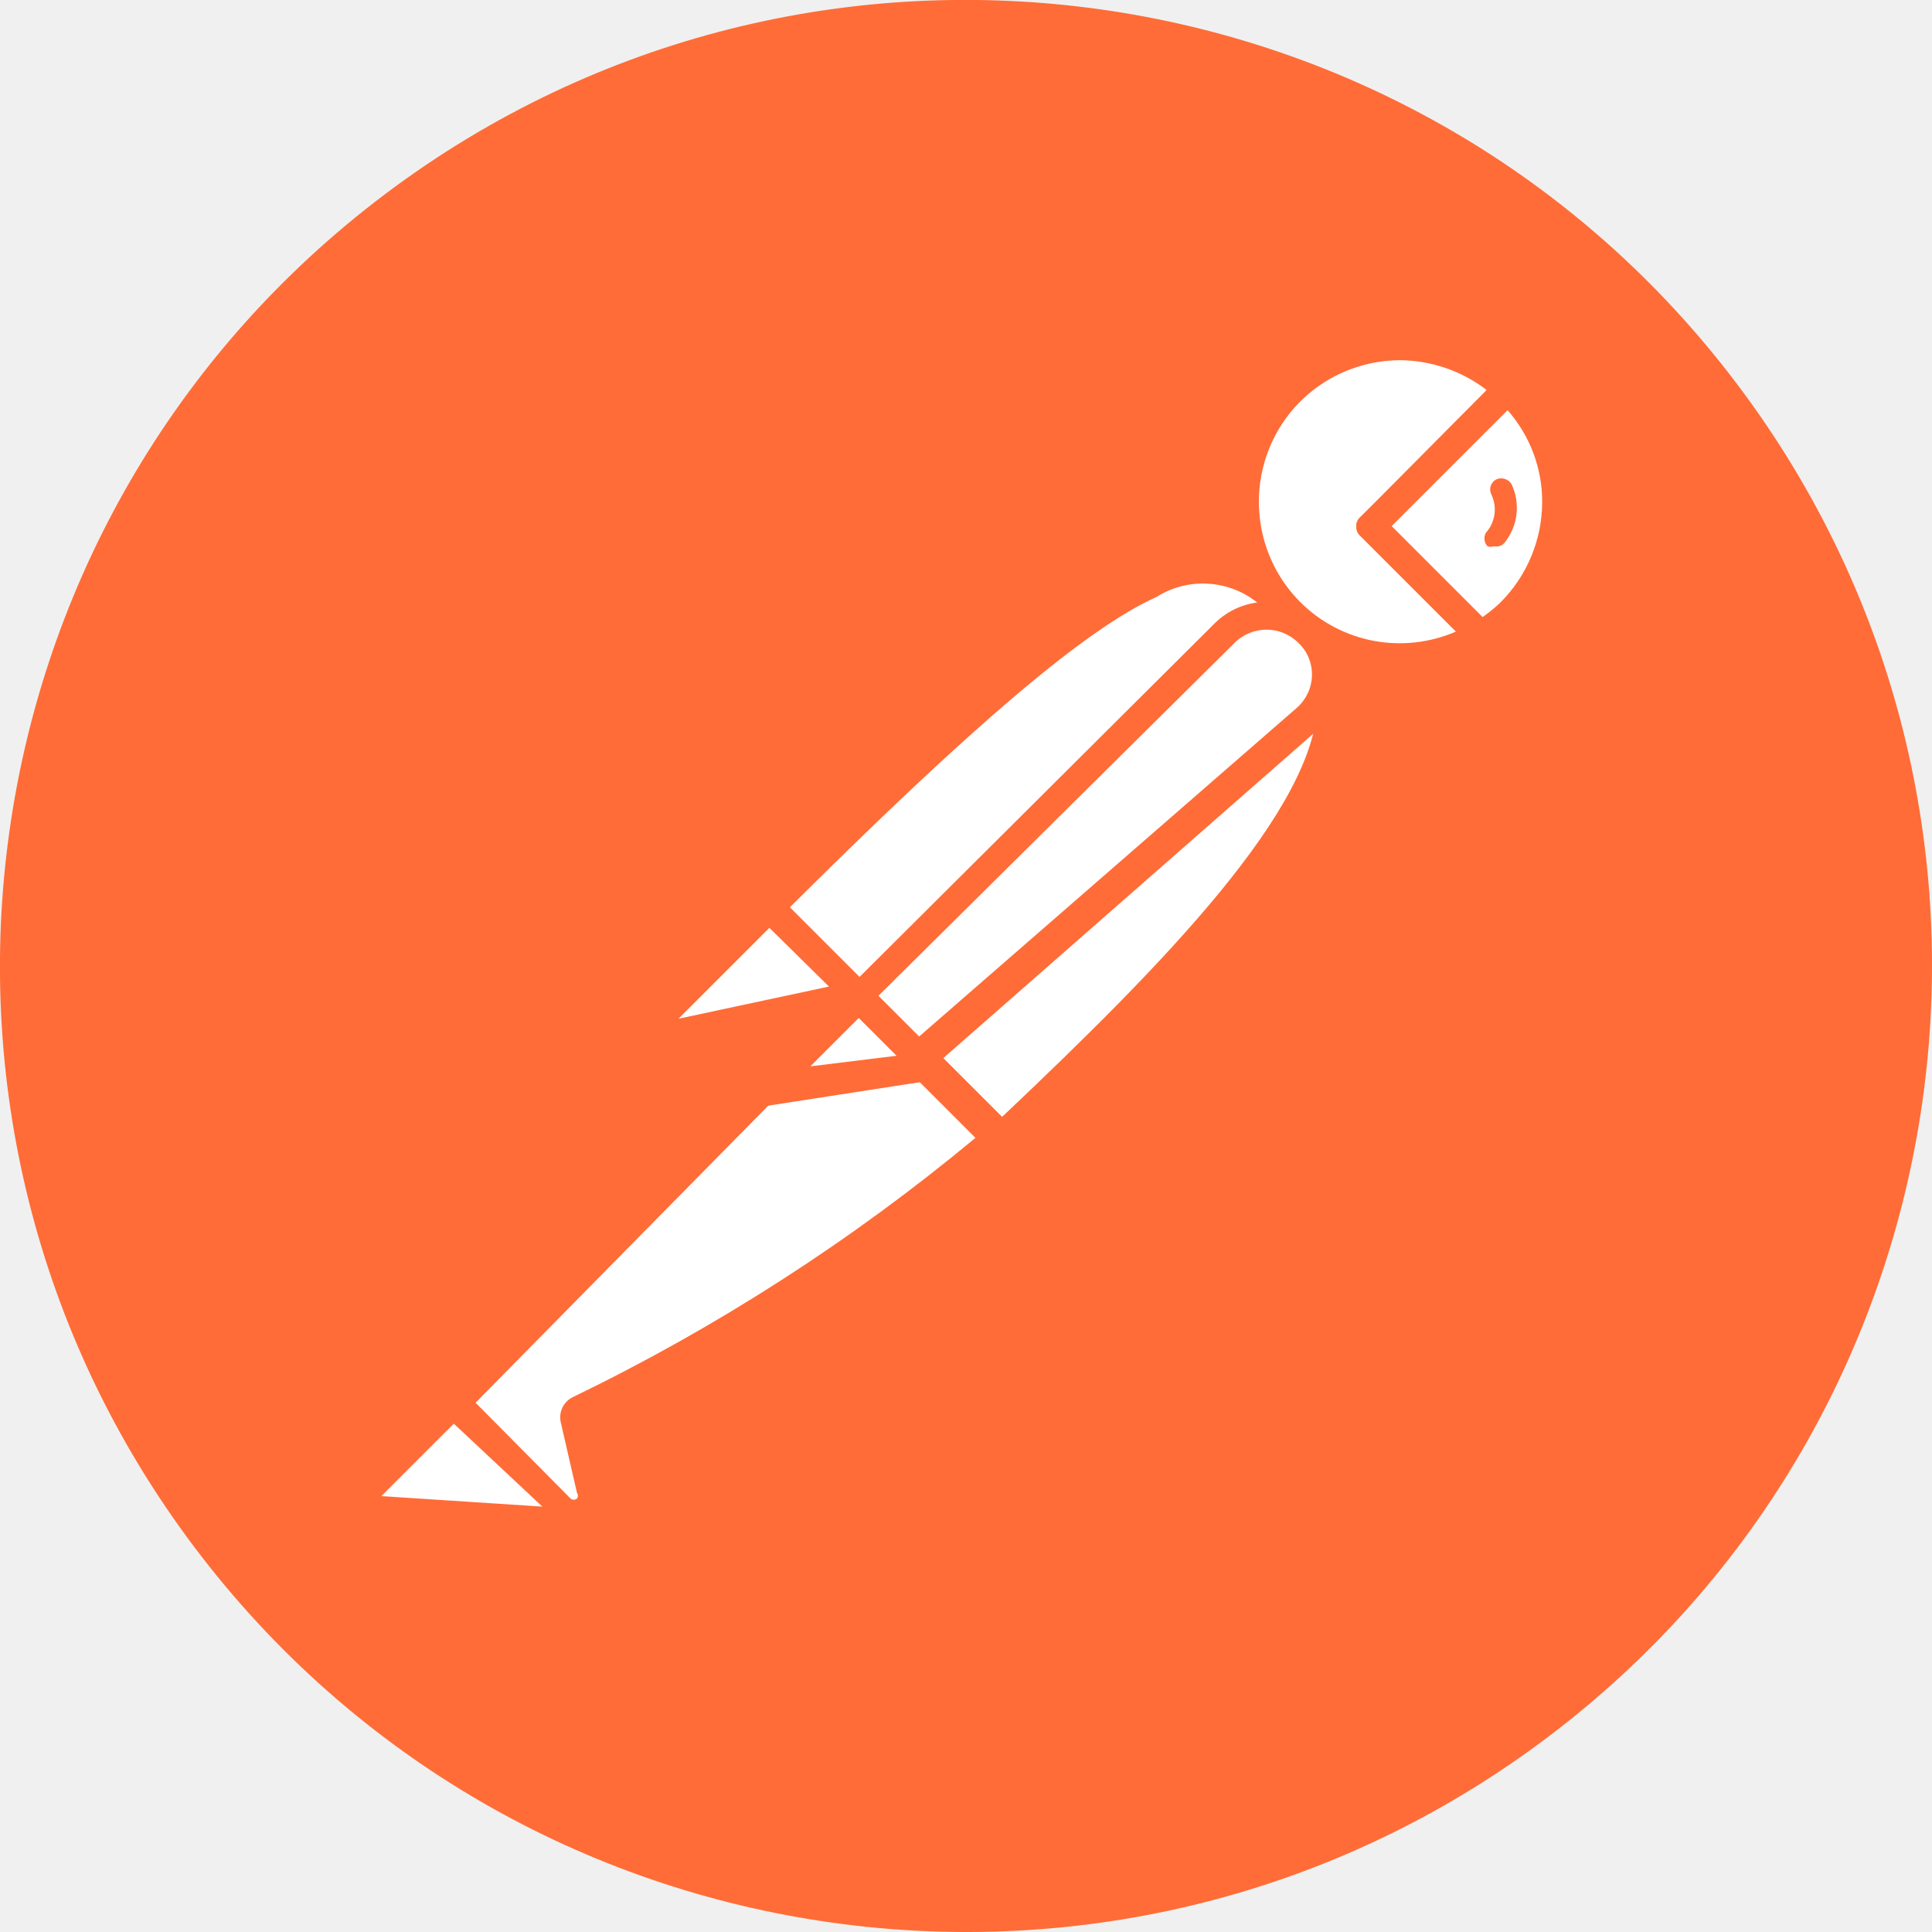
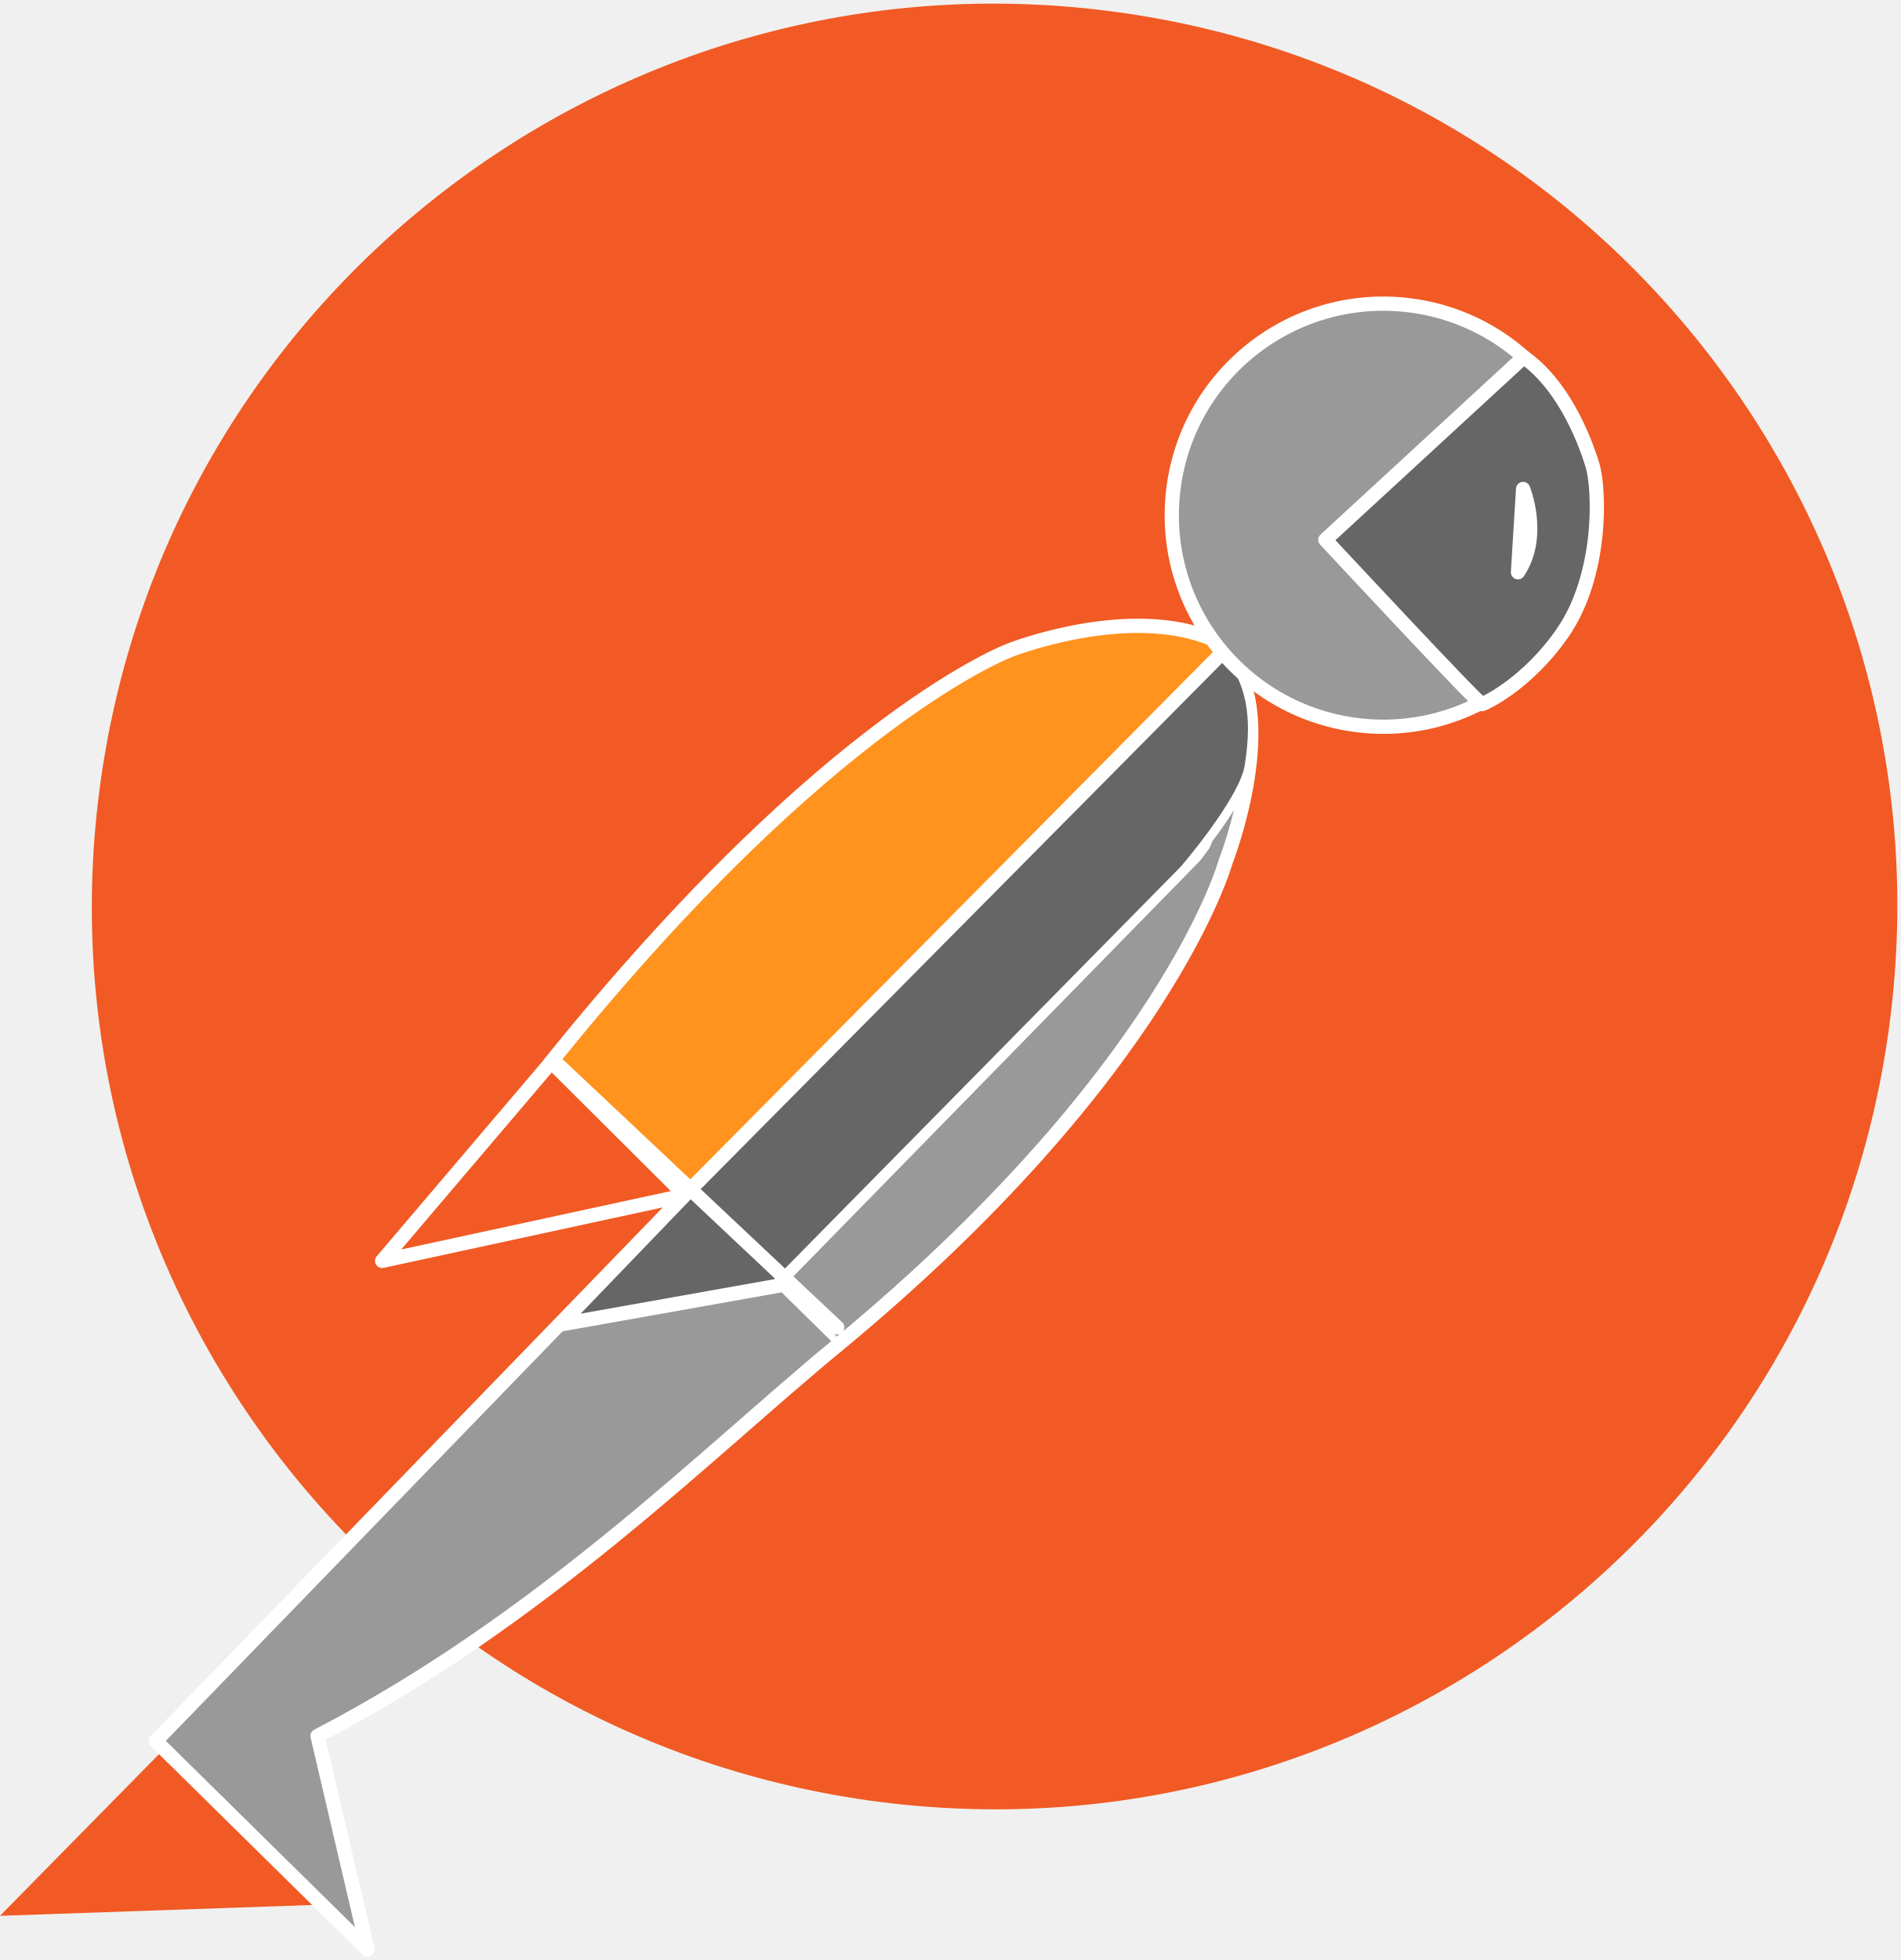
- <svg xmlns="http://www.w3.org/2000/svg" width="64" height="64">
-   <style>.C{fill:#ff6c37}.D{fill:#fff}</style>
-   <path d="M57.327 12.44a32 32 0 1 0-5.761 44.88c13.98-10.804 16.56-30.895 5.76-44.88z" class="C" />
-   <path d="M42.793 20.388L29.3 33.988l-3.813-3.92c13.28-13.28 14.613-12.08 17.307-9.68z" class="D" />
-   <path d="M29.3 34.36a.48.48 0 0 1-.32-.133l-3.84-3.84a.48.48 0 0 1 0-.667c13.093-13.093 14.88-12.48 17.973-9.68.105.084.164.212.16.347.02.13-.03.263-.133.347L29.647 34.228c-.095.087-.218.134-.347.133zm-3.147-4.293l3.147 3.147 12.8-12.8a2.88 2.88 0 0 0-3.787-.64c-2.32 1.04-6.053 4.213-12.16 10.293z" class="C" />
-   <path d="M33.167 37.748l-3.68-3.76L42.98 20.654c3.627 3.547-1.76 9.467-9.813 17.093z" class="D" />
-   <path d="M33.167 38.228a.56.56 0 0 1-.32-.133l-3.76-3.68a.56.56 0 0 1 0-.427c-.04-.112-.04-.235 0-.347L42.58 20.148c.195-.183.498-.183.693 0 .885.814 1.37 1.972 1.333 3.173 0 3.6-4.107 8.133-11.093 14.747a.56.56 0 0 1-.347.16zm-2.987-4.24L33.193 37c5.333-5.04 10.427-10.24 10.453-13.76a3.04 3.04 0 0 0-.693-2.053z" class="C" />
-   <path d="M25.593 30.148l2.667 2.667a.16.16 0 0 1 0 .24l-5.627 1.2c-.233.05-.47-.062-.582-.272s-.07-.47.102-.635l3.28-3.253s.107 0 .16.053z" class="D" />
-   <path d="M22.5 34.788a1.04 1.04 0 0 1-.88-.507c-.21-.397-.135-.886.187-1.2l3.253-3.28a.64.64 0 0 1 .853 0l2.667 2.667c.158.15.22.377.16.587s-.236.377-.453.427l-5.627 1.2zm2.987-4.053l-3.013 3.013 4.987-1.067zm.24-.24z" class="C" />
-   <path d="M49.967 12.894c-1.93-1.862-4.962-1.94-6.986-.183s-2.37 4.773-.794 6.943 4.547 2.778 6.847 1.4l-3.627-3.627z" class="D" />
-   <path d="M46.367 22.28a5.65 5.65 0 0 1-5.156-3.508c-.86-2.098-.384-4.506 1.2-6.118a5.71 5.71 0 0 1 8 0c.102.086.16.213.16.347a.46.46 0 0 1-.16.347l-4.32 4.08 3.28 3.227a.45.45 0 0 1 .133.4.48.48 0 0 1-.213.347 5.8 5.8 0 0 1-2.933.88zm0-10.347c-1.9.01-3.6 1.153-4.313 2.9s-.325 3.758 1.007 5.1c1.356 1.363 3.4 1.755 5.173.987l-3.147-3.147c-.105-.084-.164-.212-.16-.347.004-.125.062-.242.16-.32l4.16-4.187c-.827-.634-1.838-.98-2.88-.987z" class="C" />
-   <path d="M50.047 12.974l-4.56 4.533 3.627 3.627a5.52 5.52 0 0 0 1.013-.747c1.976-2.1 1.94-5.368-.08-7.413z" class="D" />
-   <path d="M49.033 21.534a.4.4 0 0 1-.32-.133l-3.627-3.627c-.105-.084-.164-.212-.16-.347.004-.125.062-.242.16-.32l4.533-4.453a.48.48 0 0 1 .8 0 5.6 5.6 0 0 1 0 8 4.88 4.88 0 0 1-1.067.853.43.43 0 0 1-.32.027zM46.1 17.428l3.013 3.013a5.12 5.12 0 0 0 .587-.48 4.72 4.72 0 0 0 1.387-3.333 4.58 4.58 0 0 0-1.147-3.04z" class="C" />
-   <path d="M43.353 20.948c-.75-.704-1.917-.704-2.667 0L28.607 33l2 2.027 12.773-11.2c.395-.377.616-.9.61-1.446s-.236-1.065-.637-1.434z" class="D" />
-   <path d="M30.5 35.508a.48.48 0 0 1-.32-.133l-2.027-2.027a.48.48 0 0 1 0-.667l12.08-12.027c.958-.956 2.51-.956 3.467 0 .48.48.74 1.135.72 1.813-.028.674-.326 1.308-.827 1.76l-12.773 11.2c-.093.066-.207.094-.32.08zM29.087 33l1.333 1.36 12.533-10.907c.31-.27.495-.656.507-1.067s-.15-.813-.453-1.093c-.583-.58-1.524-.58-2.107 0z" class="C" />
-   <path d="M19.247 46.734a.27.27 0 0 0 0 .32l.533 2.32c.046.277-.087.553-.332.7a.65.65 0 0 1-.762-.077l-3.653-3.52L26.42 35h3.947l2.667 2.667a60.54 60.54 0 0 1-13.787 9.067z" class="D" />
-   <path d="M19.007 50.654c-.302-.006-.6-.13-.8-.347l-3.493-3.493c-.105-.084-.164-.212-.16-.347.004-.125.062-.242.16-.32L26.18 34.654a.45.45 0 0 1 .24-.133h3.973a.48.48 0 0 1 .32 0l2.667 2.667c.103.095.153.235.133.373a.43.43 0 0 1-.16.347l-.213.187a65.33 65.33 0 0 1-13.68 8.773l.507 2.16a1.15 1.15 0 0 1-1.093 1.413zm-3.253-4.187L18.9 49.64a.16.16 0 0 0 .213 0 .16.16 0 0 0 0-.187l-.533-2.32c-.086-.343.08-.7.4-.853a65.56 65.56 0 0 0 13.333-8.587l-2.187-2.187h-3.573zm3.84.48z" class="C" />
-   <path d="M12.287 49.214l2.667-2.667 4.107 4.107-6.533-.453c-.23-.017-.425-.18-.48-.406s.042-.46.24-.58z" class="D" />
-   <path d="M19.14 51.054l-6.507-.453c-.386-.036-.718-.3-.854-.653s-.053-.772.214-1.054l2.667-2.667a.48.48 0 0 1 .667 0l4.08 4.08c.116.16.116.374 0 .533-.062.1-.156.175-.267.213zm-6.507-1.493l5.333.347-2.933-2.747z" class="C" />
-   <path d="M30.74 35.322l-5.387.827 3.12-3.093z" class="D" />
-   <path d="M25.353 36.654c-.183.005-.35-.1-.427-.267a.45.45 0 0 1 0-.533l3.093-3.12c.195-.183.498-.183.693 0L30.98 35a.45.45 0 0 1 0 .48.47.47 0 0 1-.373.347l-5.333.827zm3.12-2.907L26.74 35.48l2.987-.453z" class="C" />
-   <path d="M30.74 35.32l-3.76.48a.48.48 0 0 1-.453-.8l1.947-1.947z" class="D" />
-   <path d="M26.873 36.308c-.355-.003-.68-.197-.853-.507a.96.96 0 0 1 .16-1.147l1.947-1.947c.195-.183.498-.183.693 0l2.267 2.267a.48.48 0 0 1-.293.827l-3.733.48zm0-.987l2.827-.347-1.253-1.253-1.6 1.6zm23.2-19.28a.4.4 0 0 0-.507-.16.37.37 0 0 0-.186.22c-.03.095-.02.198.026.287.187.393.135.858-.133 1.2-.07.066-.1.157-.1.253a.38.38 0 0 0 .1.253.29.29 0 0 0 .213 0 .35.35 0 0 0 .347-.107 1.84 1.84 0 0 0 .24-1.947z" class="C" />
+ <svg xmlns="http://www.w3.org/2000/svg" height="264" preserveAspectRatio="xMidYMid" viewBox="0 0 256 264" width="256">
+   <g fill="none">
+     <path d="m45.985 256.455-45.985 1.595 23.573-23.967 22.414 22.374z" fill="#f15a24" />
+     <path d="m254.581 137.58c-8.544 66.614-69.476 113.677-136.078 105.124-66.614-8.545-113.677-69.476-105.133-136.084 8.549-66.612 69.468-113.68 136.087-105.126 66.61 8.542 113.684 69.477 105.124 136.084" fill="#f15a24" />
+     <path d="m164.982 87.532c7.991 8.494.105 28.577.105 28.577s-7.795 28.393-52.421 65.213l-8.331-8.176 56.651-57.899 1.094-1.478c1.507-2.456 2.755-26.402 2.902-26.236" fill="#999" />
+     <path d="m164.982 87.532c7.991 8.494.105 28.577.105 28.577s-7.795 28.393-52.421 65.213l-8.331-8.176 56.651-57.899 1.094-1.478c1.507-2.456 2.755-26.402 2.902-26.236z" stroke="#fff" stroke-linecap="round" stroke-linejoin="round" stroke-width="1.918" />
+     <path d="m92.099 161.108 72.763-73.786c3.694 4.386 4.479 9.111 3.407 15.842-.721 4.663-8.775 13.981-8.775 13.981l-55.16 55.999" fill="#666" />
+     <path d="m92.099 161.108 72.763-73.786c3.694 4.386 4.479 9.111 3.407 15.842-.721 4.663-8.775 13.981-8.775 13.981l-55.16 55.999" stroke="#fff" stroke-linecap="round" stroke-linejoin="round" stroke-width="1.201" />
+     <path d="m164.982 87.583-72.883 73.527.147-.143-.028.011-18.082-17.818c37.708-46.905 62.088-55.651 62.088-55.651s15.872-6.196 27.195-1.388c.87.466 1.248.734 1.56 1.463" fill="#ff931e" />
+     <path d="m164.982 87.583-72.883 73.527.147-.143-.028.011-18.082-17.818c37.708-46.905 62.088-55.651 62.088-55.651s15.872-6.196 27.195-1.388c.87.466 1.248.734 1.56 1.463z" stroke="#fff" stroke-linecap="round" stroke-linejoin="round" stroke-width="1.918" />
+     <path d="m112.665 181.32c-17.388 14.321-39.641 36.816-69.889 52.506l6.728 28.762-28.516-28.087 71.109-73.393" fill="#999" />
+     <path d="m112.665 181.32c-17.388 14.321-39.641 36.816-69.889 52.506l6.728 28.762-28.516-28.087 71.109-73.393" stroke="#fff" stroke-linecap="round" stroke-linejoin="round" stroke-width="1.918" />
+     <path d="m74.623 143.401 17.665 17.596-40.81 8.839 22.754-26.752.393.318z" fill="#f15a24" />
+     <path d="m74.623 143.401 17.665 17.596-40.81 8.839 22.754-26.752.393.318z" stroke="#fff" stroke-linecap="round" stroke-linejoin="round" stroke-width="1.918" />
+     <path d="m158.024 66.246c-1.733 15.641 9.528 29.721 25.168 31.465 15.628 1.737 29.721-9.533 31.465-25.168 1.738-15.635-9.54-29.73-25.174-31.468-15.642-1.727-29.724 9.528-31.459 25.172" fill="#999" />
+     <path d="m158.024 66.246c-1.733 15.641 9.528 29.721 25.168 31.465 15.628 1.737 29.721-9.533 31.465-25.168 1.738-15.635-9.54-29.73-25.174-31.468-15.642-1.727-29.724 9.528-31.459 25.172z" stroke="#fff" stroke-linecap="round" stroke-linejoin="round" stroke-width="1.918" />
+     <path d="m210.565 85.138c5.256-7.679 4.984-19.167 3.928-22.57-1.294-4.167-4.191-10.945-9.243-14.467l-26.714 24.606s20.531 22.058 21.065 22.132c.222.026 6.17-2.699 10.963-9.7" fill="#666" />
+     <path d="m210.565 85.138c5.256-7.679 4.984-19.167 3.928-22.57-1.294-4.167-4.191-10.945-9.243-14.467l-26.714 24.606s20.531 22.058 21.065 22.132c.222.026 6.17-2.699 10.963-9.7zm-5.39-19.275s2.568 6.308-.69 11.215z" stroke="#fff" stroke-linecap="round" stroke-linejoin="round" stroke-width="1.918" />
+     <path d="m104.964 173.156-29.482 5.247 17.796-18.49" fill="#666" />
+     <path d="m104.964 173.156-29.482 5.247 17.796-18.49m-17.97-16.384 37.48 35.274" stroke="#fff" stroke-linecap="round" stroke-linejoin="round" stroke-width="1.918" />
+   </g>
</svg>
